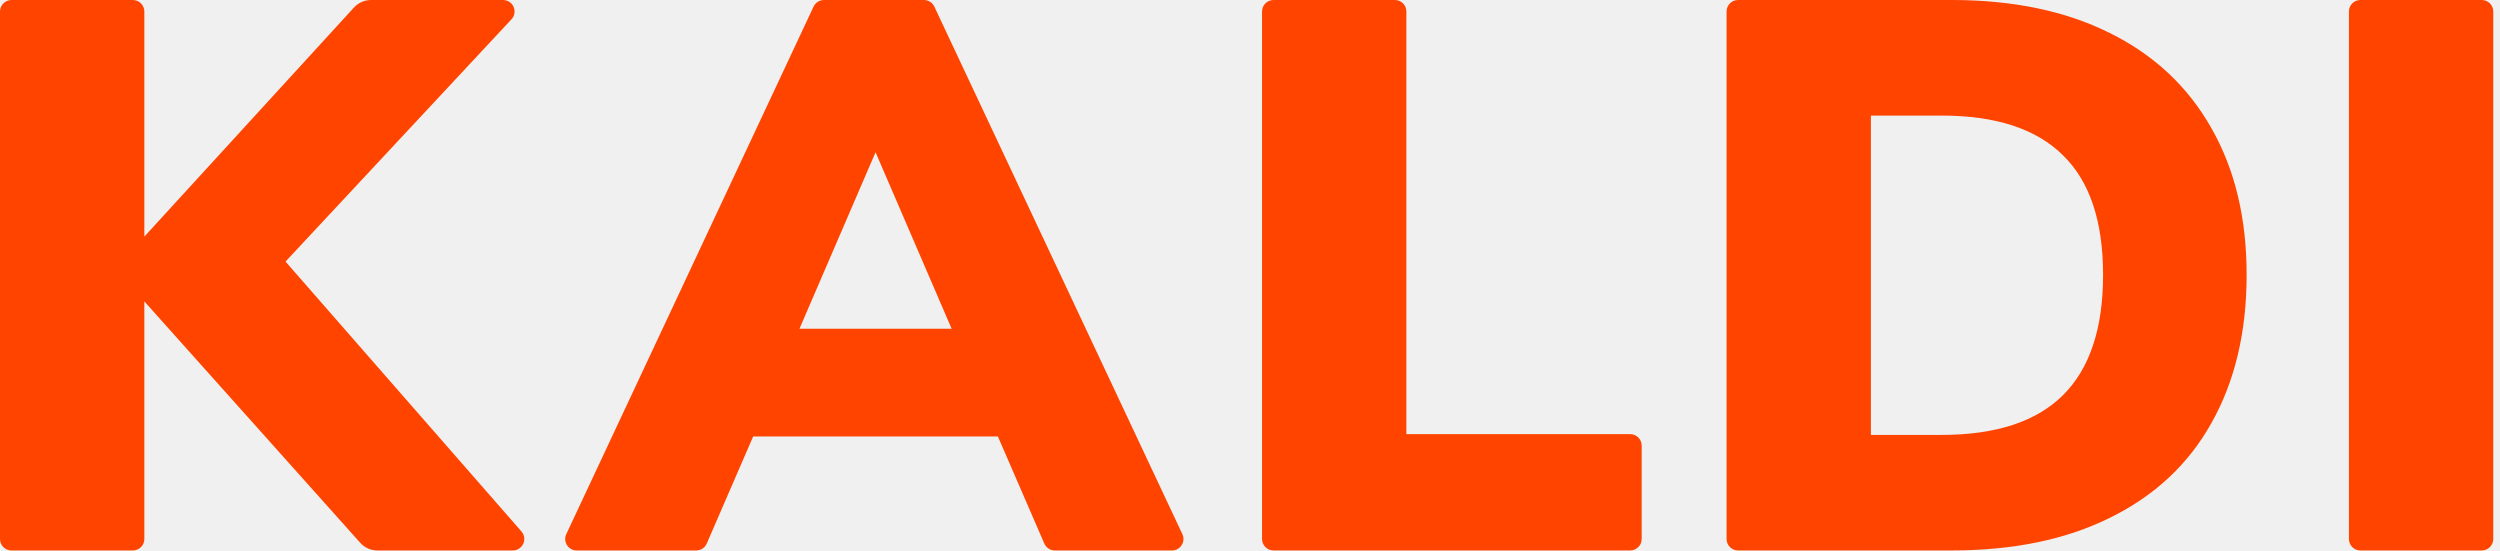
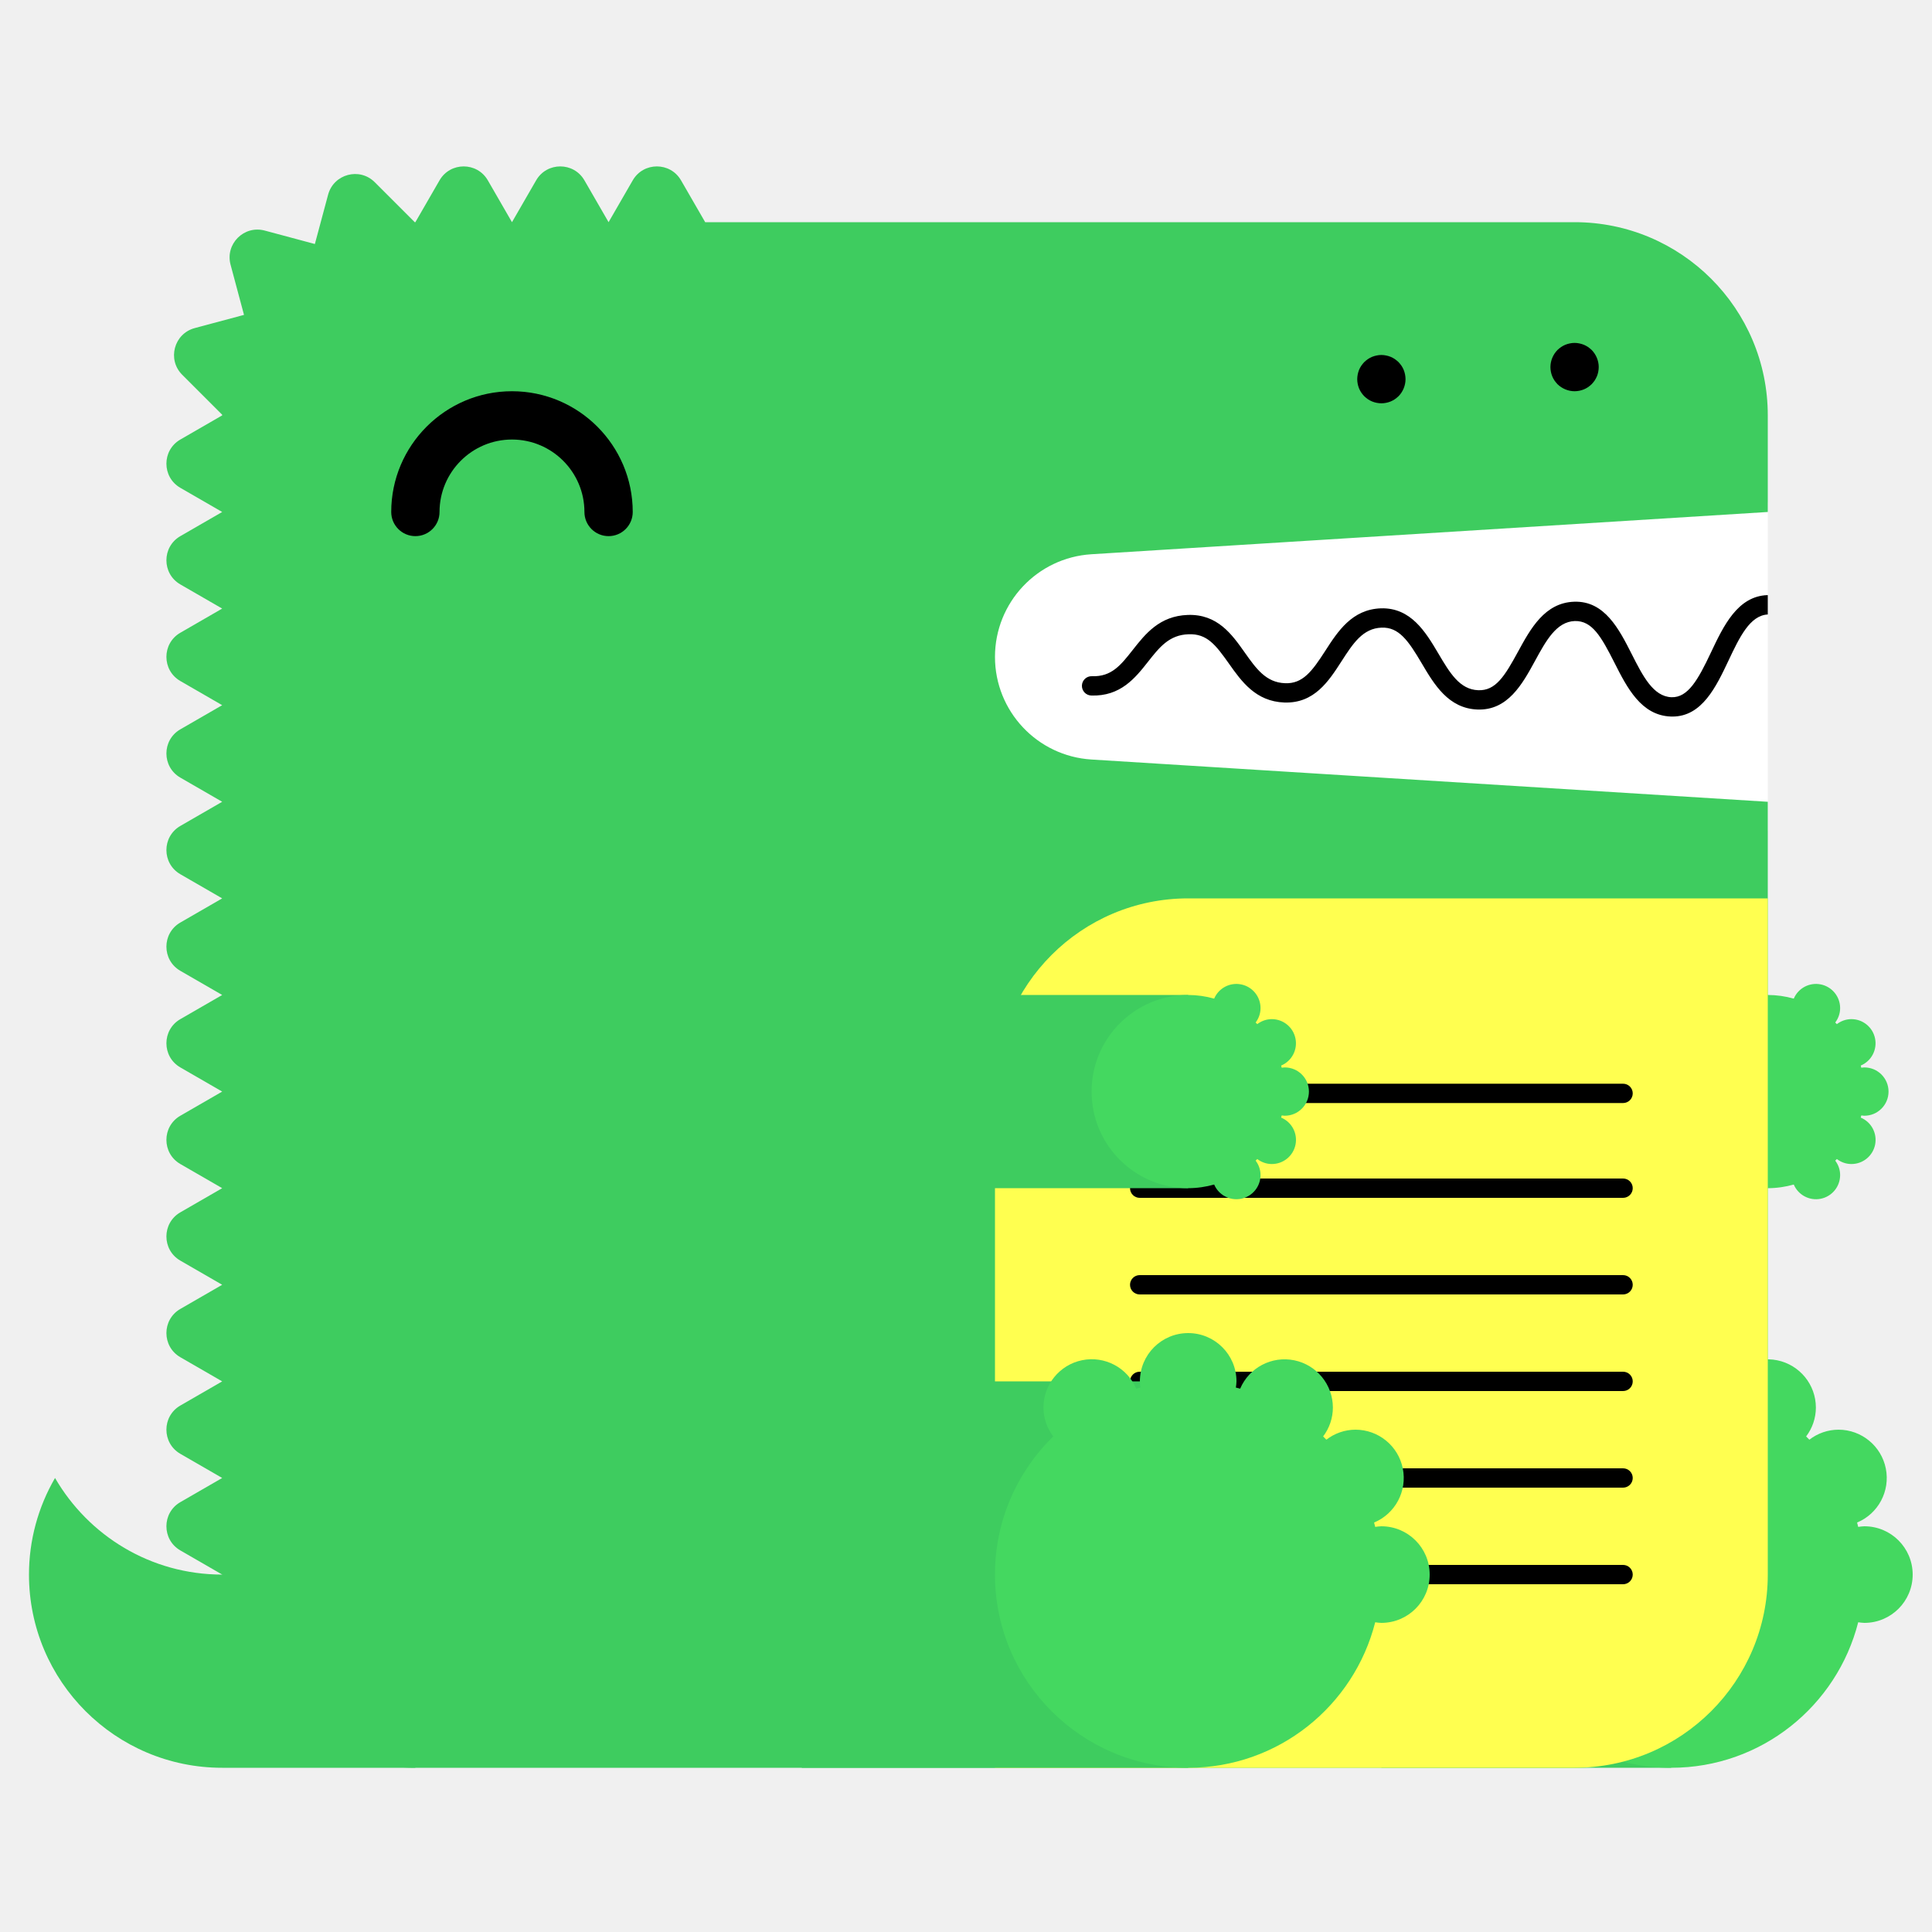
- <svg xmlns="http://www.w3.org/2000/svg" xmlns:xlink="http://www.w3.org/1999/xlink" viewBox="0 0 109 24">
-   <g transform="translate(-1470)">
-     <g style="mix-blend-mode:normal" transform="translate(1470)" fill="#f40">
-       <use xlink:href="#b" style="mix-blend-mode:normal" />
-       <use xlink:href="#c" style="mix-blend-mode:normal" />
-       <use xlink:href="#d" style="mix-blend-mode:normal" />
-       <use xlink:href="#e" style="mix-blend-mode:normal" />
-       <use xlink:href="#f" style="mix-blend-mode:normal" />
-     </g>
+ <svg xmlns="http://www.w3.org/2000/svg" width="200" height="200" viewBox="0 0 200 200">
+   <g fill="none" fill-rule="evenodd">
+     <path fill="#FFF" d="M99 52h84v34H99z" />
+     <path d="M23 163c-7.398 0-13.843-4.027-17.303-10A19.886 19.886 0 0 0 3 163c0 11.046 8.954 20 20 20h20v-20H23z" fill="#3ECC5F" />
+     <path d="M112.98 57.376L183 53V43c0-11.046-8.954-20-20-20H73l-2.5-4.33c-1.112-1.925-3.889-1.925-5 0L63 23l-2.5-4.33c-1.111-1.925-3.889-1.925-5 0L53 23l-2.5-4.33c-1.111-1.925-3.889-1.925-5 0L43 23c-.022 0-.042.003-.065.003l-4.142-4.141c-1.57-1.571-4.252-.853-4.828 1.294l-1.369 5.104-5.192-1.392c-2.148-.575-4.111 1.389-3.535 3.536l1.39 5.193-5.102 1.367c-2.148.576-2.867 3.259-1.296 4.83l4.142 4.142c0 .021-.003.042-.003.064l-4.33 2.5c-1.925 1.111-1.925 3.889 0 5L23 53l-4.33 2.5c-1.925 1.111-1.925 3.889 0 5L23 63l-4.33 2.5c-1.925 1.111-1.925 3.889 0 5L23 73l-4.33 2.5c-1.925 1.111-1.925 3.889 0 5L23 83l-4.33 2.5c-1.925 1.111-1.925 3.889 0 5L23 93l-4.33 2.5c-1.925 1.111-1.925 3.889 0 5L23 103l-4.33 2.5c-1.925 1.111-1.925 3.889 0 5L23 113l-4.33 2.5c-1.925 1.111-1.925 3.889 0 5L23 123l-4.33 2.5c-1.925 1.111-1.925 3.889 0 5L23 133l-4.33 2.5c-1.925 1.111-1.925 3.889 0 5L23 143l-4.33 2.5c-1.925 1.111-1.925 3.889 0 5L23 153l-4.33 2.5c-1.925 1.111-1.925 3.889 0 5L23 163c0 11.046 8.954 20 20 20h120c11.046 0 20-8.954 20-20V83l-70.02-4.376A10.645 10.645 0 0 1 103 68c0-5.621 4.37-10.273 9.98-10.624" fill="#3ECC5F" />
+     <path fill="#3ECC5F" d="M143 183h30v-40h-30z" />
+     <path d="M193 158c-.219 0-.428.037-.639.064-.038-.15-.074-.301-.116-.451A5 5 0 0 0 190.32 148a4.96 4.96 0 0 0-3.016 1.036 26.531 26.531 0 0 0-.335-.336 4.955 4.955 0 0 0 1.011-2.987 5 5 0 0 0-9.599-1.959c-.148-.042-.297-.077-.445-.115.027-.211.064-.42.064-.639a5 5 0 0 0-5-5 5 5 0 0 0-5 5c0 .219.037.428.064.639-.148.038-.297.073-.445.115a4.998 4.998 0 0 0-9.599 1.959c0 1.125.384 2.151 1.011 2.987-3.717 3.632-6.031 8.693-6.031 14.3 0 11.046 8.954 20 20 20 9.339 0 17.16-6.41 19.361-15.064.211.027.42.064.639.064a5 5 0 0 0 5-5 5 5 0 0 0-5-5" fill="#44D860" />
+     <path fill="#3ECC5F" d="M153 123h30v-20h-30z" />
+     <path d="M193 115.5a2.5 2.5 0 1 0 0-5c-.109 0-.214.019-.319.032-.02-.075-.037-.15-.058-.225a2.501 2.501 0 0 0-.963-4.807c-.569 0-1.088.197-1.508.518a6.653 6.653 0 0 0-.168-.168c.314-.417.506-.931.506-1.494a2.5 2.5 0 0 0-4.8-.979A9.987 9.987 0 0 0 183 103c-5.522 0-10 4.478-10 10s4.478 10 10 10c.934 0 1.833-.138 2.69-.377a2.5 2.5 0 0 0 4.8-.979c0-.563-.192-1.077-.506-1.494.057-.055.113-.111.168-.168.42.321.939.518 1.508.518a2.5 2.5 0 0 0 .963-4.807c.021-.074.038-.15.058-.225.105.013.21.032.319.032" fill="#44D860" />
+     <path d="M63 55.5a2.5 2.5 0 0 1-2.5-2.5c0-4.136-3.364-7.5-7.5-7.5s-7.5 3.364-7.5 7.5a2.5 2.5 0 1 1-5 0c0-6.893 5.607-12.5 12.5-12.5S65.5 46.107 65.5 53a2.5 2.5 0 0 1-2.5 2.5" fill="#000" />
+     <path d="M103 183h60c11.046 0 20-8.954 20-20V93h-60c-11.046 0-20 8.954-20 20v70z" fill="#FFFF50" />
+     <path d="M168.02 124h-50.04a1 1 0 1 1 0-2h50.04a1 1 0 1 1 0 2m0 20h-50.04a1 1 0 1 1 0-2h50.04a1 1 0 1 1 0 2m0 20h-50.04a1 1 0 1 1 0-2h50.04a1 1 0 1 1 0 2m0-49.814h-50.04a1 1 0 1 1 0-2h50.04a1 1 0 1 1 0 2m0 19.814h-50.04a1 1 0 1 1 0-2h50.04a1 1 0 1 1 0 2m0 20h-50.04a1 1 0 1 1 0-2h50.04a1 1 0 1 1 0 2M183 61.611c-.012 0-.022-.006-.034-.005-3.09.105-4.552 3.196-5.842 5.923-1.346 2.85-2.387 4.703-4.093 4.647-1.889-.068-2.969-2.202-4.113-4.46-1.314-2.594-2.814-5.536-5.963-5.426-3.046.104-4.513 2.794-5.807 5.167-1.377 2.528-2.314 4.065-4.121 3.994-1.927-.07-2.951-1.805-4.136-3.813-1.321-2.236-2.848-4.75-5.936-4.664-2.994.103-4.465 2.385-5.763 4.4-1.373 2.13-2.335 3.428-4.165 3.351-1.973-.07-2.992-1.51-4.171-3.177-1.324-1.873-2.816-3.993-5.895-3.89-2.928.1-4.399 1.97-5.696 3.618-1.232 1.564-2.194 2.802-4.229 2.724a1 1 0 0 0-.072 2c3.017.101 4.545-1.8 5.872-3.487 1.177-1.496 2.193-2.787 4.193-2.855 1.926-.082 2.829 1.115 4.195 3.045 1.297 1.834 2.769 3.914 5.731 4.021 3.103.104 4.596-2.215 5.918-4.267 1.182-1.834 2.202-3.417 4.15-3.484 1.793-.067 2.769 1.35 4.145 3.681 1.297 2.197 2.766 4.686 5.787 4.796 3.125.108 4.634-2.62 5.949-5.035 1.139-2.088 2.214-4.06 4.119-4.126 1.793-.042 2.728 1.595 4.111 4.33 1.292 2.553 2.757 5.445 5.825 5.556l.169.003c3.064 0 4.518-3.075 5.805-5.794 1.139-2.41 2.217-4.68 4.067-4.773v-2z" fill="#000" />
+     <path fill="#3ECC5F" d="M83 183h40v-40H83z" />
+     <path d="M143 158c-.219 0-.428.037-.639.064-.038-.15-.074-.301-.116-.451A5 5 0 0 0 140.32 148a4.96 4.96 0 0 0-3.016 1.036 26.531 26.531 0 0 0-.335-.336 4.955 4.955 0 0 0 1.011-2.987 5 5 0 0 0-9.599-1.959c-.148-.042-.297-.077-.445-.115.027-.211.064-.42.064-.639a5 5 0 0 0-5-5 5 5 0 0 0-5 5c0 .219.037.428.064.639-.148.038-.297.073-.445.115a4.998 4.998 0 0 0-9.599 1.959c0 1.125.384 2.151 1.011 2.987-3.717 3.632-6.031 8.693-6.031 14.3 0 11.046 8.954 20 20 20 9.339 0 17.16-6.41 19.361-15.064.211.027.42.064.639.064a5 5 0 0 0 5-5 5 5 0 0 0-5-5" fill="#44D860" />
+     <path fill="#3ECC5F" d="M83 123h40v-20H83z" />
+     <path d="M133 115.5a2.5 2.5 0 1 0 0-5c-.109 0-.214.019-.319.032-.02-.075-.037-.15-.058-.225a2.501 2.501 0 0 0-.963-4.807c-.569 0-1.088.197-1.508.518a6.653 6.653 0 0 0-.168-.168c.314-.417.506-.931.506-1.494a2.5 2.5 0 0 0-4.8-.979A9.987 9.987 0 0 0 123 103c-5.522 0-10 4.478-10 10s4.478 10 10 10c.934 0 1.833-.138 2.69-.377a2.5 2.5 0 0 0 4.8-.979c0-.563-.192-1.077-.506-1.494.057-.055.113-.111.168-.168.42.321.939.518 1.508.518a2.5 2.5 0 0 0 .963-4.807c.021-.074.038-.15.058-.225.105.013.21.032.319.032" fill="#44D860" />
+     <path d="M143 41.75c-.16 0-.33-.02-.49-.05a2.52 2.52 0 0 1-.47-.14c-.15-.06-.29-.14-.431-.23-.13-.09-.259-.2-.38-.31-.109-.12-.219-.24-.309-.38s-.17-.28-.231-.43a2.619 2.619 0 0 1-.189-.96c0-.16.02-.33.05-.49.03-.16.08-.31.139-.47.061-.15.141-.29.231-.43.09-.13.2-.26.309-.38.121-.11.25-.22.38-.31.141-.09.281-.17.431-.23.149-.06.31-.11.47-.14.32-.07.65-.07.98 0 .159.03.32.08.47.14.149.06.29.14.43.23.13.09.259.2.38.31.11.12.22.25.31.38.09.14.17.28.23.43.06.16.11.31.14.47.029.16.05.33.05.49 0 .66-.271 1.31-.73 1.77-.121.11-.25.22-.38.31-.14.09-.281.17-.43.23a2.565 2.565 0 0 1-.96.19m20-1.25c-.66 0-1.3-.27-1.771-.73a3.802 3.802 0 0 1-.309-.38c-.09-.14-.17-.28-.231-.43a2.619 2.619 0 0 1-.189-.96c0-.66.27-1.3.729-1.77.121-.11.25-.22.38-.31.141-.09.281-.17.431-.23.149-.06.31-.11.47-.14.32-.07.66-.07.98 0 .159.03.32.08.47.14.149.06.29.14.43.23.13.09.259.2.38.31.459.47.73 1.11.73 1.77 0 .16-.021.33-.05.49-.03.16-.08.32-.14.47-.07.15-.14.29-.23.43-.09.13-.2.26-.31.38-.121.11-.25.22-.38.31-.14.09-.281.17-.43.23a2.565 2.565 0 0 1-.96.19" fill="#000" />
  </g>
-   <defs>
-     <path id="b" d="M22.735 23.171c.283.323.053.829-.376.829h-5.907c-.285 0-.556-.121-.745-.333l-9.414-10.526v10.36c0 .276-.224.5-.5.5h-5.293c-.276 0-.5-.224-.5-.5v-23c0-.276.224-.5.5-.5h5.293c.276 0 .5.224.5.5v9.815l9.141-9.99c.19-.207.457-.325.738-.325h5.762c.437 0 .664.521.366.841l-9.851 10.563 10.287 11.767z" />
-     <path id="c" d="M45.991 24c-.199 0-.38-.118-.459-.301l-2.024-4.669h-10.67l-2.024 4.669c-.079.183-.259.301-.459.301h-5.212c-.366 0-.608-.381-.453-.712l10.782-23c.082-.176.259-.288.453-.288h4.358c.194 0 .37.112.453.287l10.815 23c.156.332-.086.713-.452.713h-5.108zm-11.135-9.668h6.635l-3.317-7.694-3.317 7.694z" />
-     <path id="d" d="M55.525 24c-.276 0-.5-.224-.5-.5v-23c0-.276.224-.5.5-.5h5.293c.276 0 .5.224.5.5v18.428h9.759c.276 0 .5.224.5.5v4.072c0 .276-.224.5-.5.5h-15.552z" />
-     <path id="e" d="M75.279.5c0-.276.224-.5.5-.5h9.315c2.667 0 4.959.477 6.874 1.43 1.938.953 3.42 2.338 4.446 4.153 1.026 1.793 1.539 3.926 1.539 6.4 0 2.496-.513 4.652-1.539 6.468-1.003 1.793-2.474 3.166-4.412 4.119-1.915.953-4.218 1.43-6.908 1.43h-9.315c-.276 0-.5-.224-.5-.5v-23zm9.37 18.462c2.371 0 4.138-.579 5.301-1.736 1.163-1.157 1.744-2.905 1.744-5.242 0-2.338-.581-4.074-1.744-5.209-1.163-1.157-2.93-1.736-5.301-1.736h-3.078v13.923h3.078z" />
-     <path id="f" d="M102.913 24c-.276 0-.5-.224-.5-.5v-23c0-.276.224-.5.5-.5h5.293c.276 0 .5.224.5.5v23c0 .276-.224.5-.5.5h-5.293z" />
-   </defs>
</svg>
